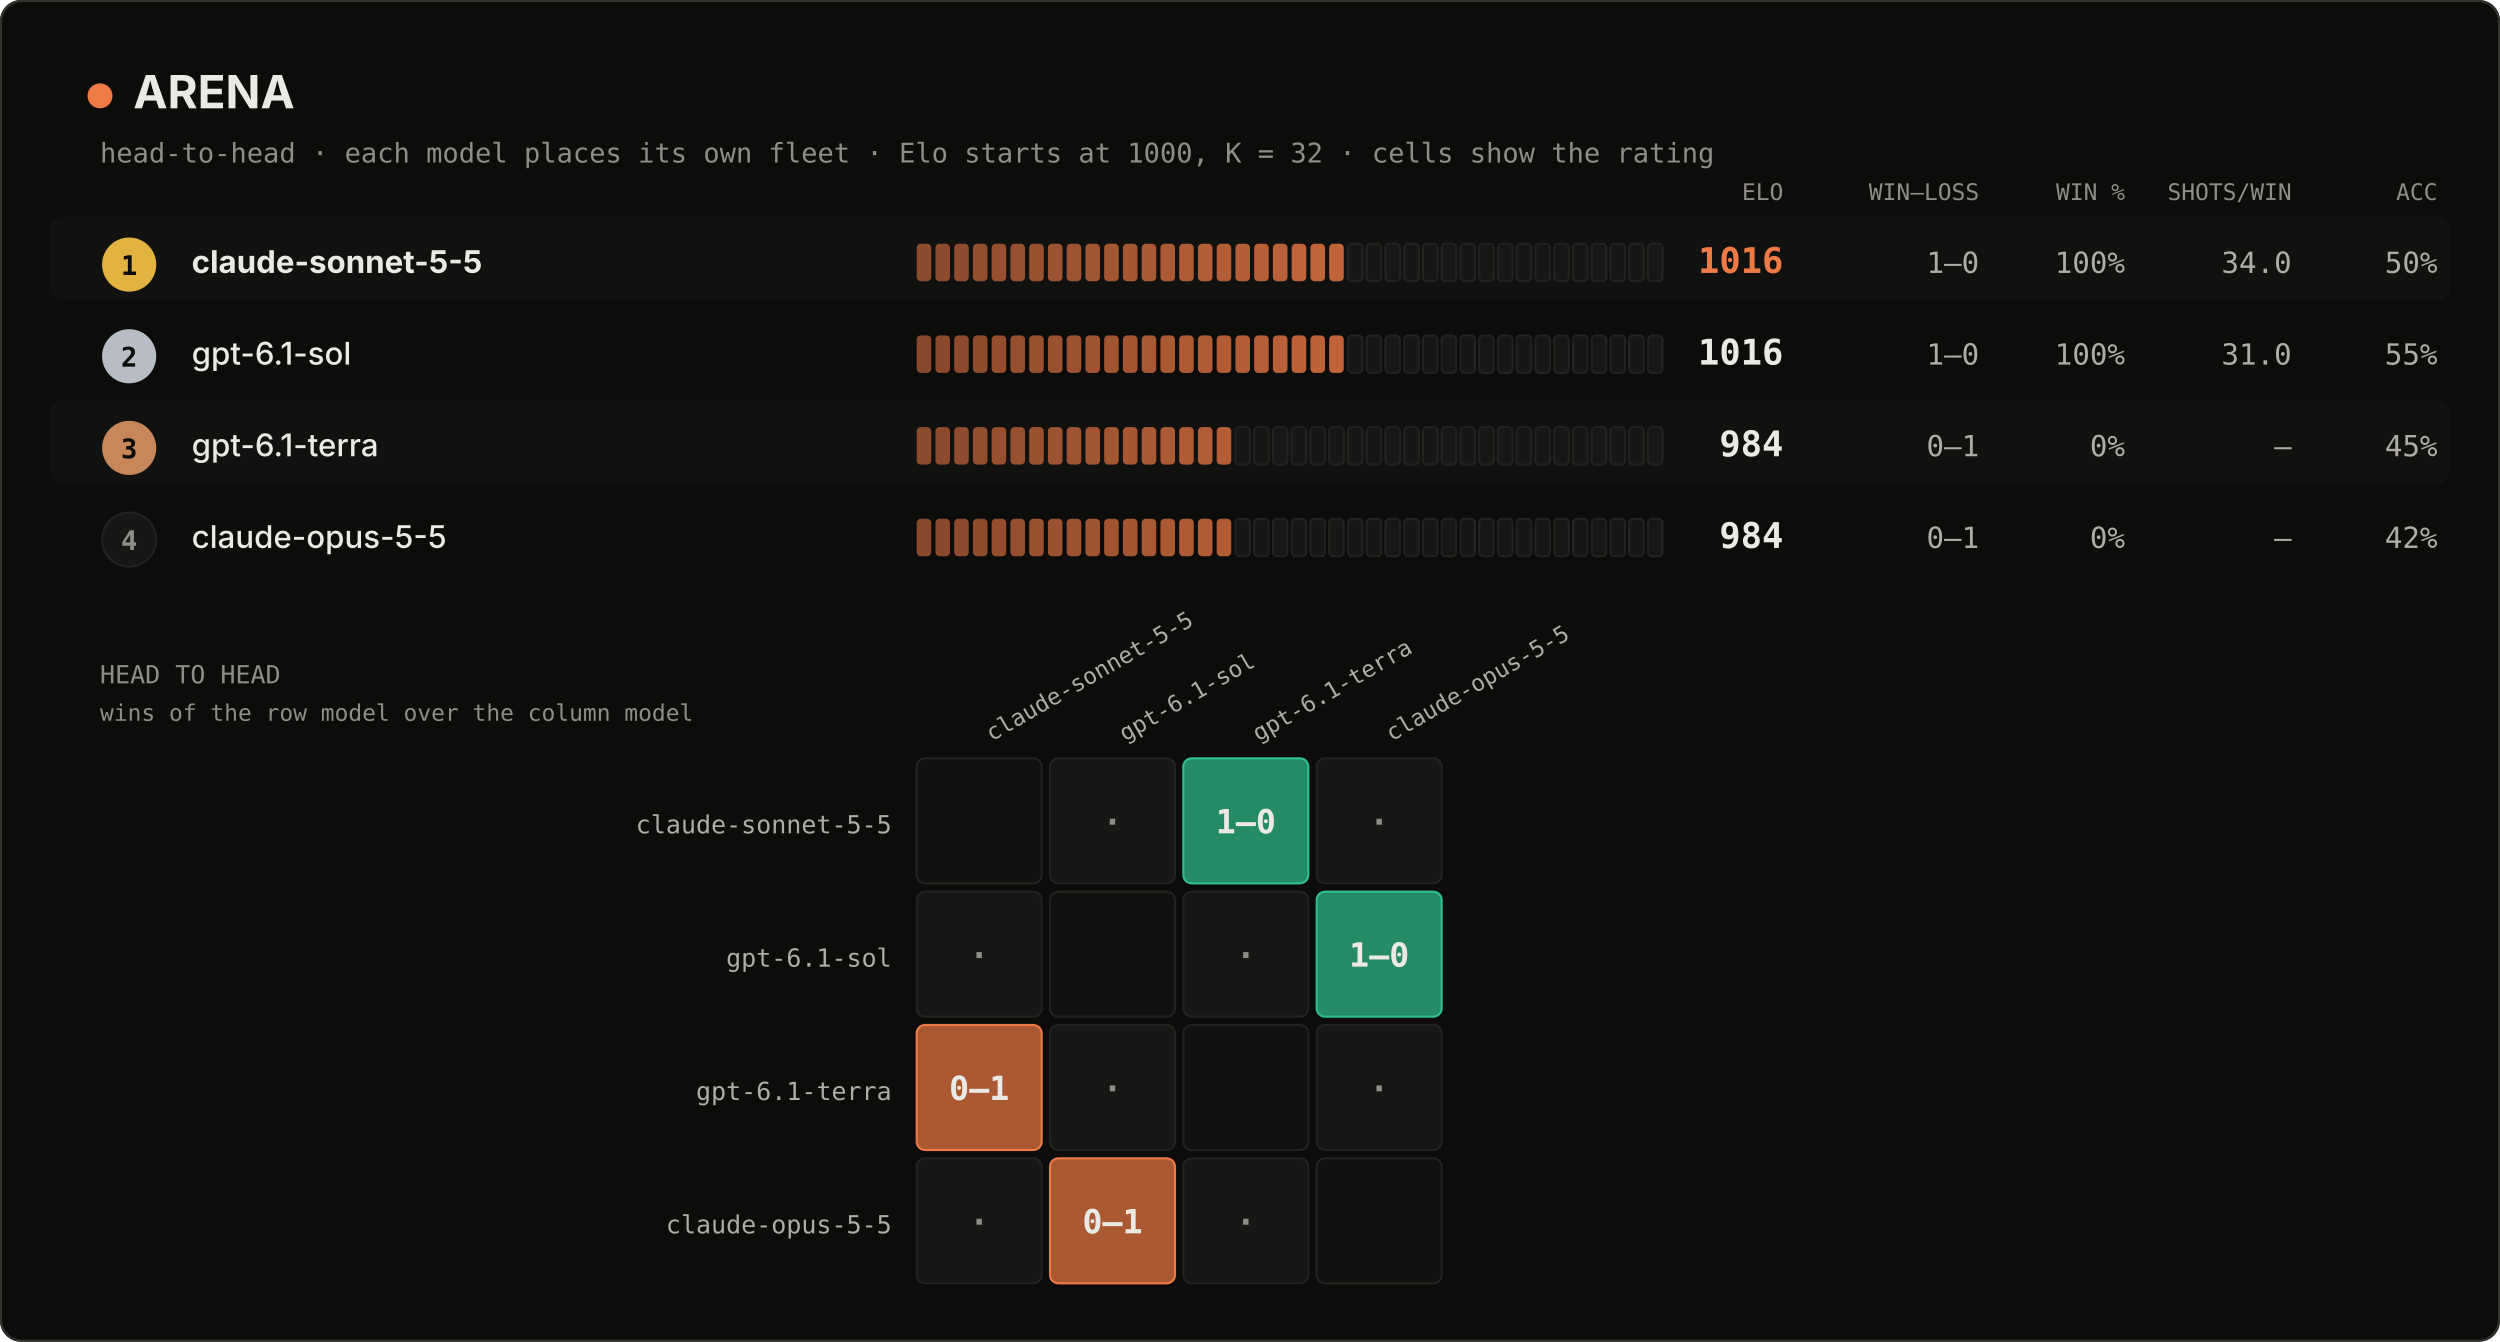
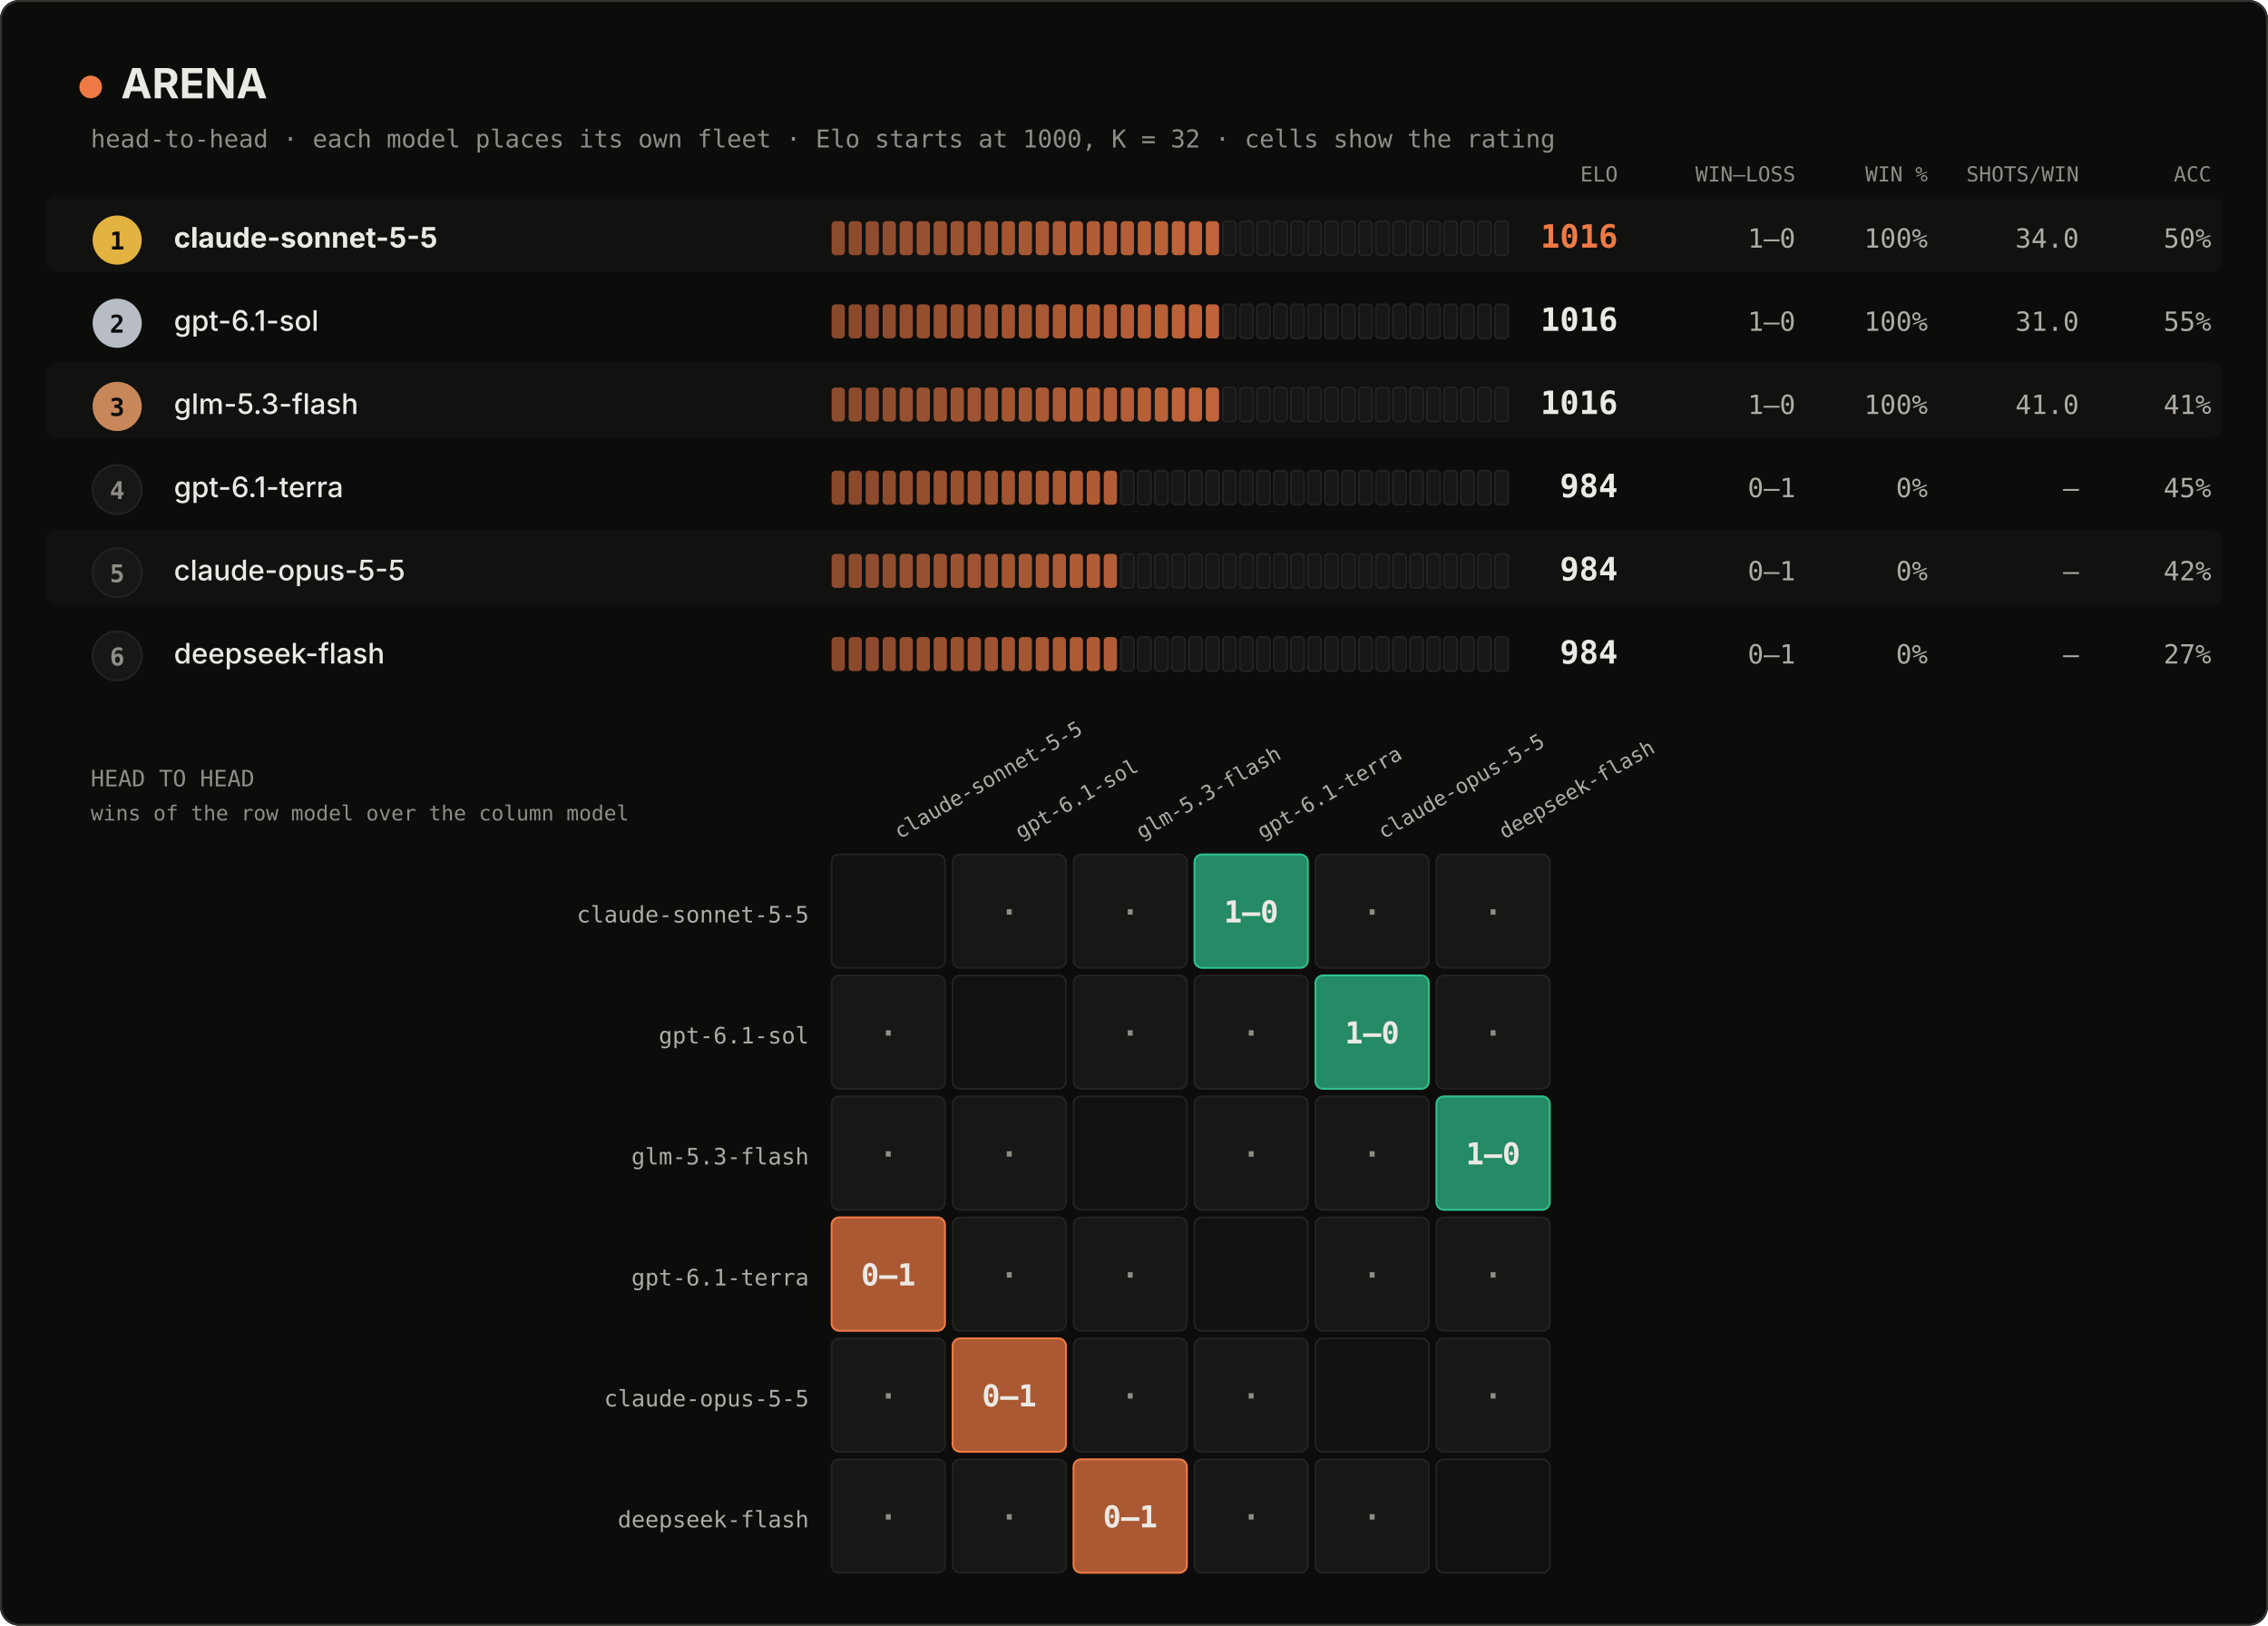
- <svg xmlns="http://www.w3.org/2000/svg" width="1200" height="644" viewBox="0 0 1200 644" font-family="IBM Plex Mono, ui-monospace, Menlo, monospace">
-   <rect width="1200" height="644" rx="10" fill="#0c0c0b" />
-   <rect x=".5" y=".5" width="1199" height="643" rx="10" fill="none" stroke="#34332f" />
+ <svg xmlns="http://www.w3.org/2000/svg" width="1200" height="860" viewBox="0 0 1200 860" font-family="IBM Plex Mono, ui-monospace, Menlo, monospace">
+   <rect width="1200" height="860" rx="10" fill="#0c0c0b" />
+   <rect x=".5" y=".5" width="1199" height="859" rx="10" fill="none" stroke="#34332f" />
  <circle cx="48" cy="46" r="6" fill="#ee7a45" />
  <text x="64" y="52" font-size="22" fill="#ebe9e4" font-weight="700" font-family="IBM Plex Sans, system-ui, -apple-system, sans-serif">ARENA</text>
  <text x="48" y="78" font-size="13" fill="#8f8d86">head-to-head · each model places its own fleet · Elo starts at 1000, K = 32 · cells show the rating</text>
  <text x="856" y="96" font-size="11" fill="#8f8d86" text-anchor="end">ELO</text>
  <text x="950" y="96" font-size="11" fill="#8f8d86" text-anchor="end">WIN–LOSS</text>
  <text x="1020" y="96" font-size="11" fill="#8f8d86" text-anchor="end">WIN %</text>
  <text x="1100" y="96" font-size="11" fill="#8f8d86" text-anchor="end">SHOTS/WIN</text>
  <text x="1170" y="96" font-size="11" fill="#8f8d86" text-anchor="end">ACC</text>
  <rect x="24" y="104" width="1152" height="40" rx="6" fill="#111110" />
  <circle cx="62" cy="127" r="13" fill="#e3b341" />
  <text x="62" y="132" font-size="13" fill="#0c0c0b" text-anchor="middle" font-weight="700">1</text>
  <text x="92" y="131" font-size="15" fill="#ebe9e4" font-weight="700" font-family="IBM Plex Sans, system-ui, -apple-system, sans-serif">claude-sonnet-5-5</text>
  <rect x="440.0" y="117" width="7.0" height="18" rx="2" fill="#ee7a45" fill-opacity="0.55" />
  <rect x="449.0" y="117" width="7.0" height="18" rx="2" fill="#ee7a45" fill-opacity="0.56" />
  <rect x="458.0" y="117" width="7.0" height="18" rx="2" fill="#ee7a45" fill-opacity="0.57" />
  <rect x="467.0" y="117" width="7.0" height="18" rx="2" fill="#ee7a45" fill-opacity="0.58" />
  <rect x="476.0" y="117" width="7.0" height="18" rx="2" fill="#ee7a45" fill-opacity="0.60" />
  <rect x="485.0" y="117" width="7.0" height="18" rx="2" fill="#ee7a45" fill-opacity="0.61" />
  <rect x="494.0" y="117" width="7.0" height="18" rx="2" fill="#ee7a45" fill-opacity="0.62" />
  <rect x="503.0" y="117" width="7.0" height="18" rx="2" fill="#ee7a45" fill-opacity="0.63" />
  <rect x="512.0" y="117" width="7.0" height="18" rx="2" fill="#ee7a45" fill-opacity="0.64" />
  <rect x="521.0" y="117" width="7.0" height="18" rx="2" fill="#ee7a45" fill-opacity="0.65" />
  <rect x="530.0" y="117" width="7.0" height="18" rx="2" fill="#ee7a45" fill-opacity="0.66" />
  <rect x="539.0" y="117" width="7.0" height="18" rx="2" fill="#ee7a45" fill-opacity="0.67" />
  <rect x="548.0" y="117" width="7.0" height="18" rx="2" fill="#ee7a45" fill-opacity="0.69" />
  <rect x="557.0" y="117" width="7.0" height="18" rx="2" fill="#ee7a45" fill-opacity="0.70" />
  <rect x="566.0" y="117" width="7.0" height="18" rx="2" fill="#ee7a45" fill-opacity="0.71" />
  <rect x="575.0" y="117" width="7.0" height="18" rx="2" fill="#ee7a45" fill-opacity="0.72" />
  <rect x="584.0" y="117" width="7.0" height="18" rx="2" fill="#ee7a45" fill-opacity="0.73" />
  <rect x="593.0" y="117" width="7.0" height="18" rx="2" fill="#ee7a45" fill-opacity="0.74" />
  <rect x="602.0" y="117" width="7.0" height="18" rx="2" fill="#ee7a45" fill-opacity="0.75" />
  <rect x="611.0" y="117" width="7.0" height="18" rx="2" fill="#ee7a45" fill-opacity="0.76" />
  <rect x="620.0" y="117" width="7.0" height="18" rx="2" fill="#ee7a45" fill-opacity="0.78" />
  <rect x="629.0" y="117" width="7.0" height="18" rx="2" fill="#ee7a45" fill-opacity="0.79" />
  <rect x="638.0" y="117" width="7.0" height="18" rx="2" fill="#ee7a45" fill-opacity="0.80" />
  <rect x="647.0" y="117" width="7.0" height="18" rx="2" fill="#171716" stroke="#232220" />
  <rect x="656.0" y="117" width="7.0" height="18" rx="2" fill="#171716" stroke="#232220" />
  <rect x="665.0" y="117" width="7.0" height="18" rx="2" fill="#171716" stroke="#232220" />
  <rect x="674.0" y="117" width="7.0" height="18" rx="2" fill="#171716" stroke="#232220" />
  <rect x="683.0" y="117" width="7.0" height="18" rx="2" fill="#171716" stroke="#232220" />
  <rect x="692.0" y="117" width="7.0" height="18" rx="2" fill="#171716" stroke="#232220" />
  <rect x="701.0" y="117" width="7.0" height="18" rx="2" fill="#171716" stroke="#232220" />
  <rect x="710.0" y="117" width="7.0" height="18" rx="2" fill="#171716" stroke="#232220" />
  <rect x="719.0" y="117" width="7.0" height="18" rx="2" fill="#171716" stroke="#232220" />
  <rect x="728.0" y="117" width="7.0" height="18" rx="2" fill="#171716" stroke="#232220" />
  <rect x="737.0" y="117" width="7.0" height="18" rx="2" fill="#171716" stroke="#232220" />
  <rect x="746.0" y="117" width="7.0" height="18" rx="2" fill="#171716" stroke="#232220" />
  <rect x="755.0" y="117" width="7.0" height="18" rx="2" fill="#171716" stroke="#232220" />
  <rect x="764.0" y="117" width="7.0" height="18" rx="2" fill="#171716" stroke="#232220" />
  <rect x="773.0" y="117" width="7.0" height="18" rx="2" fill="#171716" stroke="#232220" />
  <rect x="782.0" y="117" width="7.0" height="18" rx="2" fill="#171716" stroke="#232220" />
  <rect x="791.0" y="117" width="7.0" height="18" rx="2" fill="#171716" stroke="#232220" />
  <text x="856" y="131" font-size="17" fill="#ee7a45" text-anchor="end" font-weight="700">1016</text>
  <text x="950" y="131" font-size="14" fill="#aeaca5" text-anchor="end">1–0</text>
  <text x="1020" y="131" font-size="14" fill="#aeaca5" text-anchor="end">100%</text>
  <text x="1100" y="131" font-size="14" fill="#aeaca5" text-anchor="end">34.0</text>
  <text x="1170" y="131" font-size="14" fill="#aeaca5" text-anchor="end">50%</text>
  <circle cx="62" cy="171" r="13" fill="#b8bcc4" />
  <text x="62" y="176" font-size="13" fill="#0c0c0b" text-anchor="middle" font-weight="700">2</text>
  <text x="92" y="175" font-size="15" fill="#ebe9e4" font-weight="500" font-family="IBM Plex Sans, system-ui, -apple-system, sans-serif">gpt-6.1-sol</text>
  <rect x="440.0" y="161" width="7.0" height="18" rx="2" fill="#ee7a45" fill-opacity="0.55" />
  <rect x="449.0" y="161" width="7.0" height="18" rx="2" fill="#ee7a45" fill-opacity="0.56" />
  <rect x="458.0" y="161" width="7.0" height="18" rx="2" fill="#ee7a45" fill-opacity="0.57" />
  <rect x="467.0" y="161" width="7.0" height="18" rx="2" fill="#ee7a45" fill-opacity="0.58" />
  <rect x="476.0" y="161" width="7.0" height="18" rx="2" fill="#ee7a45" fill-opacity="0.60" />
  <rect x="485.0" y="161" width="7.0" height="18" rx="2" fill="#ee7a45" fill-opacity="0.61" />
  <rect x="494.0" y="161" width="7.0" height="18" rx="2" fill="#ee7a45" fill-opacity="0.62" />
  <rect x="503.0" y="161" width="7.0" height="18" rx="2" fill="#ee7a45" fill-opacity="0.63" />
  <rect x="512.0" y="161" width="7.0" height="18" rx="2" fill="#ee7a45" fill-opacity="0.64" />
  <rect x="521.0" y="161" width="7.0" height="18" rx="2" fill="#ee7a45" fill-opacity="0.65" />
  <rect x="530.0" y="161" width="7.0" height="18" rx="2" fill="#ee7a45" fill-opacity="0.66" />
  <rect x="539.0" y="161" width="7.0" height="18" rx="2" fill="#ee7a45" fill-opacity="0.67" />
  <rect x="548.0" y="161" width="7.0" height="18" rx="2" fill="#ee7a45" fill-opacity="0.69" />
  <rect x="557.0" y="161" width="7.0" height="18" rx="2" fill="#ee7a45" fill-opacity="0.70" />
  <rect x="566.0" y="161" width="7.0" height="18" rx="2" fill="#ee7a45" fill-opacity="0.71" />
  <rect x="575.0" y="161" width="7.0" height="18" rx="2" fill="#ee7a45" fill-opacity="0.72" />
  <rect x="584.0" y="161" width="7.0" height="18" rx="2" fill="#ee7a45" fill-opacity="0.73" />
  <rect x="593.0" y="161" width="7.0" height="18" rx="2" fill="#ee7a45" fill-opacity="0.74" />
  <rect x="602.0" y="161" width="7.0" height="18" rx="2" fill="#ee7a45" fill-opacity="0.75" />
  <rect x="611.0" y="161" width="7.0" height="18" rx="2" fill="#ee7a45" fill-opacity="0.76" />
  <rect x="620.0" y="161" width="7.0" height="18" rx="2" fill="#ee7a45" fill-opacity="0.78" />
  <rect x="629.0" y="161" width="7.0" height="18" rx="2" fill="#ee7a45" fill-opacity="0.79" />
  <rect x="638.0" y="161" width="7.0" height="18" rx="2" fill="#ee7a45" fill-opacity="0.80" />
  <rect x="647.0" y="161" width="7.0" height="18" rx="2" fill="#171716" stroke="#232220" />
  <rect x="656.0" y="161" width="7.0" height="18" rx="2" fill="#171716" stroke="#232220" />
  <rect x="665.0" y="161" width="7.0" height="18" rx="2" fill="#171716" stroke="#232220" />
  <rect x="674.0" y="161" width="7.0" height="18" rx="2" fill="#171716" stroke="#232220" />
  <rect x="683.0" y="161" width="7.0" height="18" rx="2" fill="#171716" stroke="#232220" />
  <rect x="692.0" y="161" width="7.0" height="18" rx="2" fill="#171716" stroke="#232220" />
  <rect x="701.0" y="161" width="7.0" height="18" rx="2" fill="#171716" stroke="#232220" />
  <rect x="710.0" y="161" width="7.0" height="18" rx="2" fill="#171716" stroke="#232220" />
  <rect x="719.0" y="161" width="7.0" height="18" rx="2" fill="#171716" stroke="#232220" />
  <rect x="728.0" y="161" width="7.0" height="18" rx="2" fill="#171716" stroke="#232220" />
  <rect x="737.0" y="161" width="7.0" height="18" rx="2" fill="#171716" stroke="#232220" />
  <rect x="746.0" y="161" width="7.0" height="18" rx="2" fill="#171716" stroke="#232220" />
  <rect x="755.0" y="161" width="7.0" height="18" rx="2" fill="#171716" stroke="#232220" />
  <rect x="764.0" y="161" width="7.0" height="18" rx="2" fill="#171716" stroke="#232220" />
  <rect x="773.0" y="161" width="7.0" height="18" rx="2" fill="#171716" stroke="#232220" />
  <rect x="782.0" y="161" width="7.0" height="18" rx="2" fill="#171716" stroke="#232220" />
  <rect x="791.0" y="161" width="7.0" height="18" rx="2" fill="#171716" stroke="#232220" />
  <text x="856" y="175" font-size="17" fill="#ebe9e4" text-anchor="end" font-weight="700">1016</text>
  <text x="950" y="175" font-size="14" fill="#aeaca5" text-anchor="end">1–0</text>
  <text x="1020" y="175" font-size="14" fill="#aeaca5" text-anchor="end">100%</text>
  <text x="1100" y="175" font-size="14" fill="#aeaca5" text-anchor="end">31.0</text>
  <text x="1170" y="175" font-size="14" fill="#aeaca5" text-anchor="end">55%</text>
  <rect x="24" y="192" width="1152" height="40" rx="6" fill="#111110" />
  <circle cx="62" cy="215" r="13" fill="#c8875a" />
  <text x="62" y="220" font-size="13" fill="#0c0c0b" text-anchor="middle" font-weight="700">3</text>
-   <text x="92" y="219" font-size="15" fill="#ebe9e4" font-weight="500" font-family="IBM Plex Sans, system-ui, -apple-system, sans-serif">gpt-6.1-terra</text>
+   <text x="92" y="219" font-size="15" fill="#ebe9e4" font-weight="500" font-family="IBM Plex Sans, system-ui, -apple-system, sans-serif">glm-5.3-flash</text>
  <rect x="440.0" y="205" width="7.0" height="18" rx="2" fill="#ee7a45" fill-opacity="0.55" />
  <rect x="449.0" y="205" width="7.0" height="18" rx="2" fill="#ee7a45" fill-opacity="0.56" />
  <rect x="458.0" y="205" width="7.0" height="18" rx="2" fill="#ee7a45" fill-opacity="0.57" />
  <rect x="467.0" y="205" width="7.0" height="18" rx="2" fill="#ee7a45" fill-opacity="0.58" />
  <rect x="476.0" y="205" width="7.0" height="18" rx="2" fill="#ee7a45" fill-opacity="0.60" />
  <rect x="485.0" y="205" width="7.0" height="18" rx="2" fill="#ee7a45" fill-opacity="0.61" />
  <rect x="494.0" y="205" width="7.0" height="18" rx="2" fill="#ee7a45" fill-opacity="0.62" />
  <rect x="503.0" y="205" width="7.0" height="18" rx="2" fill="#ee7a45" fill-opacity="0.63" />
  <rect x="512.0" y="205" width="7.0" height="18" rx="2" fill="#ee7a45" fill-opacity="0.64" />
  <rect x="521.0" y="205" width="7.0" height="18" rx="2" fill="#ee7a45" fill-opacity="0.65" />
  <rect x="530.0" y="205" width="7.0" height="18" rx="2" fill="#ee7a45" fill-opacity="0.66" />
  <rect x="539.0" y="205" width="7.0" height="18" rx="2" fill="#ee7a45" fill-opacity="0.67" />
  <rect x="548.0" y="205" width="7.0" height="18" rx="2" fill="#ee7a45" fill-opacity="0.69" />
  <rect x="557.0" y="205" width="7.0" height="18" rx="2" fill="#ee7a45" fill-opacity="0.70" />
  <rect x="566.0" y="205" width="7.0" height="18" rx="2" fill="#ee7a45" fill-opacity="0.71" />
  <rect x="575.0" y="205" width="7.0" height="18" rx="2" fill="#ee7a45" fill-opacity="0.72" />
  <rect x="584.0" y="205" width="7.0" height="18" rx="2" fill="#ee7a45" fill-opacity="0.73" />
-   <rect x="593.0" y="205" width="7.0" height="18" rx="2" fill="#171716" stroke="#232220" />
-   <rect x="602.0" y="205" width="7.0" height="18" rx="2" fill="#171716" stroke="#232220" />
-   <rect x="611.0" y="205" width="7.0" height="18" rx="2" fill="#171716" stroke="#232220" />
-   <rect x="620.0" y="205" width="7.0" height="18" rx="2" fill="#171716" stroke="#232220" />
-   <rect x="629.0" y="205" width="7.0" height="18" rx="2" fill="#171716" stroke="#232220" />
-   <rect x="638.0" y="205" width="7.0" height="18" rx="2" fill="#171716" stroke="#232220" />
+   <rect x="593.0" y="205" width="7.0" height="18" rx="2" fill="#ee7a45" fill-opacity="0.74" />
+   <rect x="602.0" y="205" width="7.0" height="18" rx="2" fill="#ee7a45" fill-opacity="0.75" />
+   <rect x="611.0" y="205" width="7.0" height="18" rx="2" fill="#ee7a45" fill-opacity="0.76" />
+   <rect x="620.0" y="205" width="7.0" height="18" rx="2" fill="#ee7a45" fill-opacity="0.78" />
+   <rect x="629.0" y="205" width="7.0" height="18" rx="2" fill="#ee7a45" fill-opacity="0.79" />
+   <rect x="638.0" y="205" width="7.0" height="18" rx="2" fill="#ee7a45" fill-opacity="0.80" />
  <rect x="647.0" y="205" width="7.0" height="18" rx="2" fill="#171716" stroke="#232220" />
  <rect x="656.0" y="205" width="7.0" height="18" rx="2" fill="#171716" stroke="#232220" />
  <rect x="665.0" y="205" width="7.0" height="18" rx="2" fill="#171716" stroke="#232220" />
  <rect x="674.0" y="205" width="7.0" height="18" rx="2" fill="#171716" stroke="#232220" />
  <rect x="683.0" y="205" width="7.0" height="18" rx="2" fill="#171716" stroke="#232220" />
  <rect x="692.0" y="205" width="7.0" height="18" rx="2" fill="#171716" stroke="#232220" />
  <rect x="701.0" y="205" width="7.0" height="18" rx="2" fill="#171716" stroke="#232220" />
  <rect x="710.0" y="205" width="7.0" height="18" rx="2" fill="#171716" stroke="#232220" />
  <rect x="719.0" y="205" width="7.0" height="18" rx="2" fill="#171716" stroke="#232220" />
  <rect x="728.0" y="205" width="7.0" height="18" rx="2" fill="#171716" stroke="#232220" />
  <rect x="737.0" y="205" width="7.0" height="18" rx="2" fill="#171716" stroke="#232220" />
  <rect x="746.0" y="205" width="7.0" height="18" rx="2" fill="#171716" stroke="#232220" />
  <rect x="755.0" y="205" width="7.0" height="18" rx="2" fill="#171716" stroke="#232220" />
  <rect x="764.0" y="205" width="7.0" height="18" rx="2" fill="#171716" stroke="#232220" />
  <rect x="773.0" y="205" width="7.0" height="18" rx="2" fill="#171716" stroke="#232220" />
  <rect x="782.0" y="205" width="7.0" height="18" rx="2" fill="#171716" stroke="#232220" />
  <rect x="791.0" y="205" width="7.0" height="18" rx="2" fill="#171716" stroke="#232220" />
-   <text x="856" y="219" font-size="17" fill="#ebe9e4" text-anchor="end" font-weight="700">984</text>
-   <text x="950" y="219" font-size="14" fill="#aeaca5" text-anchor="end">0–1</text>
-   <text x="1020" y="219" font-size="14" fill="#aeaca5" text-anchor="end">0%</text>
-   <text x="1100" y="219" font-size="14" fill="#aeaca5" text-anchor="end">–</text>
-   <text x="1170" y="219" font-size="14" fill="#aeaca5" text-anchor="end">45%</text>
+   <text x="856" y="219" font-size="17" fill="#ebe9e4" text-anchor="end" font-weight="700">1016</text>
+   <text x="950" y="219" font-size="14" fill="#aeaca5" text-anchor="end">1–0</text>
+   <text x="1020" y="219" font-size="14" fill="#aeaca5" text-anchor="end">100%</text>
+   <text x="1100" y="219" font-size="14" fill="#aeaca5" text-anchor="end">41.0</text>
+   <text x="1170" y="219" font-size="14" fill="#aeaca5" text-anchor="end">41%</text>
  <circle cx="62" cy="259" r="13" fill="#171716" stroke="#232220" />
  <text x="62" y="264" font-size="13" fill="#8f8d86" text-anchor="middle" font-weight="700">4</text>
-   <text x="92" y="263" font-size="15" fill="#ebe9e4" font-weight="500" font-family="IBM Plex Sans, system-ui, -apple-system, sans-serif">claude-opus-5-5</text>
+   <text x="92" y="263" font-size="15" fill="#ebe9e4" font-weight="500" font-family="IBM Plex Sans, system-ui, -apple-system, sans-serif">gpt-6.1-terra</text>
  <rect x="440.0" y="249" width="7.0" height="18" rx="2" fill="#ee7a45" fill-opacity="0.55" />
  <rect x="449.0" y="249" width="7.0" height="18" rx="2" fill="#ee7a45" fill-opacity="0.56" />
  <rect x="458.0" y="249" width="7.0" height="18" rx="2" fill="#ee7a45" fill-opacity="0.57" />
  <rect x="467.0" y="249" width="7.0" height="18" rx="2" fill="#ee7a45" fill-opacity="0.58" />
  <rect x="476.0" y="249" width="7.0" height="18" rx="2" fill="#ee7a45" fill-opacity="0.60" />
  <rect x="485.0" y="249" width="7.0" height="18" rx="2" fill="#ee7a45" fill-opacity="0.61" />
  <rect x="494.0" y="249" width="7.0" height="18" rx="2" fill="#ee7a45" fill-opacity="0.62" />
  <rect x="503.0" y="249" width="7.0" height="18" rx="2" fill="#ee7a45" fill-opacity="0.63" />
  <rect x="512.0" y="249" width="7.0" height="18" rx="2" fill="#ee7a45" fill-opacity="0.64" />
  <rect x="521.0" y="249" width="7.0" height="18" rx="2" fill="#ee7a45" fill-opacity="0.65" />
  <rect x="530.0" y="249" width="7.0" height="18" rx="2" fill="#ee7a45" fill-opacity="0.66" />
  <rect x="539.0" y="249" width="7.0" height="18" rx="2" fill="#ee7a45" fill-opacity="0.67" />
  <rect x="548.0" y="249" width="7.0" height="18" rx="2" fill="#ee7a45" fill-opacity="0.69" />
  <rect x="557.0" y="249" width="7.0" height="18" rx="2" fill="#ee7a45" fill-opacity="0.70" />
  <rect x="566.0" y="249" width="7.0" height="18" rx="2" fill="#ee7a45" fill-opacity="0.71" />
  <rect x="575.0" y="249" width="7.0" height="18" rx="2" fill="#ee7a45" fill-opacity="0.72" />
  <rect x="584.0" y="249" width="7.0" height="18" rx="2" fill="#ee7a45" fill-opacity="0.73" />
  <rect x="593.0" y="249" width="7.0" height="18" rx="2" fill="#171716" stroke="#232220" />
  <rect x="602.0" y="249" width="7.0" height="18" rx="2" fill="#171716" stroke="#232220" />
  <rect x="611.0" y="249" width="7.0" height="18" rx="2" fill="#171716" stroke="#232220" />
  <rect x="620.0" y="249" width="7.0" height="18" rx="2" fill="#171716" stroke="#232220" />
  <rect x="629.0" y="249" width="7.0" height="18" rx="2" fill="#171716" stroke="#232220" />
  <rect x="638.0" y="249" width="7.0" height="18" rx="2" fill="#171716" stroke="#232220" />
  <rect x="647.0" y="249" width="7.0" height="18" rx="2" fill="#171716" stroke="#232220" />
  <rect x="656.0" y="249" width="7.0" height="18" rx="2" fill="#171716" stroke="#232220" />
  <rect x="665.0" y="249" width="7.0" height="18" rx="2" fill="#171716" stroke="#232220" />
  <rect x="674.0" y="249" width="7.0" height="18" rx="2" fill="#171716" stroke="#232220" />
  <rect x="683.0" y="249" width="7.0" height="18" rx="2" fill="#171716" stroke="#232220" />
  <rect x="692.0" y="249" width="7.0" height="18" rx="2" fill="#171716" stroke="#232220" />
  <rect x="701.0" y="249" width="7.0" height="18" rx="2" fill="#171716" stroke="#232220" />
  <rect x="710.0" y="249" width="7.0" height="18" rx="2" fill="#171716" stroke="#232220" />
  <rect x="719.0" y="249" width="7.0" height="18" rx="2" fill="#171716" stroke="#232220" />
  <rect x="728.0" y="249" width="7.0" height="18" rx="2" fill="#171716" stroke="#232220" />
  <rect x="737.0" y="249" width="7.0" height="18" rx="2" fill="#171716" stroke="#232220" />
  <rect x="746.0" y="249" width="7.0" height="18" rx="2" fill="#171716" stroke="#232220" />
  <rect x="755.0" y="249" width="7.0" height="18" rx="2" fill="#171716" stroke="#232220" />
  <rect x="764.0" y="249" width="7.0" height="18" rx="2" fill="#171716" stroke="#232220" />
  <rect x="773.0" y="249" width="7.0" height="18" rx="2" fill="#171716" stroke="#232220" />
  <rect x="782.0" y="249" width="7.0" height="18" rx="2" fill="#171716" stroke="#232220" />
  <rect x="791.0" y="249" width="7.0" height="18" rx="2" fill="#171716" stroke="#232220" />
  <text x="856" y="263" font-size="17" fill="#ebe9e4" text-anchor="end" font-weight="700">984</text>
  <text x="950" y="263" font-size="14" fill="#aeaca5" text-anchor="end">0–1</text>
  <text x="1020" y="263" font-size="14" fill="#aeaca5" text-anchor="end">0%</text>
  <text x="1100" y="263" font-size="14" fill="#aeaca5" text-anchor="end">–</text>
-   <text x="1170" y="263" font-size="14" fill="#aeaca5" text-anchor="end">42%</text>
-   <text x="48" y="328" font-size="12" fill="#8f8d86">HEAD TO HEAD</text>
-   <text x="48" y="346" font-size="11" fill="#8f8d86">wins of the row model over the column model</text>
-   <text transform="translate(476,356) rotate(-30)" font-size="11" fill="#aeaca5">claude-sonnet-5-5</text>
-   <text transform="translate(540,356) rotate(-30)" font-size="11" fill="#aeaca5">gpt-6.1-sol</text>
-   <text transform="translate(604,356) rotate(-30)" font-size="11" fill="#aeaca5">gpt-6.1-terra</text>
-   <text transform="translate(668,356) rotate(-30)" font-size="11" fill="#aeaca5">claude-opus-5-5</text>
-   <text x="428" y="400" font-size="12" fill="#aeaca5" text-anchor="end">claude-sonnet-5-5</text>
-   <rect x="440" y="364" width="60" height="60" rx="4" fill="#111110" stroke="#232220" />
-   <rect x="504" y="364" width="60" height="60" rx="4" fill="#171716" fill-opacity="1" stroke="#232220" />
-   <text x="534" y="400" font-size="16" fill="#8f8d86" text-anchor="middle" font-weight="600">·</text>
-   <rect x="568" y="364" width="60" height="60" rx="4" fill="#2fc08d" fill-opacity="0.70" stroke="#2fc08d" />
-   <text x="598" y="400" font-size="16" fill="#ebe9e4" text-anchor="middle" font-weight="600">1–0</text>
-   <rect x="632" y="364" width="60" height="60" rx="4" fill="#171716" fill-opacity="1" stroke="#232220" />
-   <text x="662" y="400" font-size="16" fill="#8f8d86" text-anchor="middle" font-weight="600">·</text>
-   <text x="428" y="464" font-size="12" fill="#aeaca5" text-anchor="end">gpt-6.1-sol</text>
-   <rect x="440" y="428" width="60" height="60" rx="4" fill="#171716" fill-opacity="1" stroke="#232220" />
-   <text x="470" y="464" font-size="16" fill="#8f8d86" text-anchor="middle" font-weight="600">·</text>
-   <rect x="504" y="428" width="60" height="60" rx="4" fill="#111110" stroke="#232220" />
-   <rect x="568" y="428" width="60" height="60" rx="4" fill="#171716" fill-opacity="1" stroke="#232220" />
-   <text x="598" y="464" font-size="16" fill="#8f8d86" text-anchor="middle" font-weight="600">·</text>
-   <rect x="632" y="428" width="60" height="60" rx="4" fill="#2fc08d" fill-opacity="0.70" stroke="#2fc08d" />
-   <text x="662" y="464" font-size="16" fill="#ebe9e4" text-anchor="middle" font-weight="600">1–0</text>
-   <text x="428" y="528" font-size="12" fill="#aeaca5" text-anchor="end">gpt-6.1-terra</text>
-   <rect x="440" y="492" width="60" height="60" rx="4" fill="#ee7a45" fill-opacity="0.70" stroke="#ee7a45" />
-   <text x="470" y="528" font-size="16" fill="#ebe9e4" text-anchor="middle" font-weight="600">0–1</text>
-   <rect x="504" y="492" width="60" height="60" rx="4" fill="#171716" fill-opacity="1" stroke="#232220" />
-   <text x="534" y="528" font-size="16" fill="#8f8d86" text-anchor="middle" font-weight="600">·</text>
-   <rect x="568" y="492" width="60" height="60" rx="4" fill="#111110" stroke="#232220" />
-   <rect x="632" y="492" width="60" height="60" rx="4" fill="#171716" fill-opacity="1" stroke="#232220" />
-   <text x="662" y="528" font-size="16" fill="#8f8d86" text-anchor="middle" font-weight="600">·</text>
-   <text x="428" y="592" font-size="12" fill="#aeaca5" text-anchor="end">claude-opus-5-5</text>
-   <rect x="440" y="556" width="60" height="60" rx="4" fill="#171716" fill-opacity="1" stroke="#232220" />
-   <text x="470" y="592" font-size="16" fill="#8f8d86" text-anchor="middle" font-weight="600">·</text>
-   <rect x="504" y="556" width="60" height="60" rx="4" fill="#ee7a45" fill-opacity="0.70" stroke="#ee7a45" />
-   <text x="534" y="592" font-size="16" fill="#ebe9e4" text-anchor="middle" font-weight="600">0–1</text>
-   <rect x="568" y="556" width="60" height="60" rx="4" fill="#171716" fill-opacity="1" stroke="#232220" />
-   <text x="598" y="592" font-size="16" fill="#8f8d86" text-anchor="middle" font-weight="600">·</text>
-   <rect x="632" y="556" width="60" height="60" rx="4" fill="#111110" stroke="#232220" />
+   <text x="1170" y="263" font-size="14" fill="#aeaca5" text-anchor="end">45%</text>
+   <rect x="24" y="280" width="1152" height="40" rx="6" fill="#111110" />
+   <circle cx="62" cy="303" r="13" fill="#171716" stroke="#232220" />
+   <text x="62" y="308" font-size="13" fill="#8f8d86" text-anchor="middle" font-weight="700">5</text>
+   <text x="92" y="307" font-size="15" fill="#ebe9e4" font-weight="500" font-family="IBM Plex Sans, system-ui, -apple-system, sans-serif">claude-opus-5-5</text>
+   <rect x="440.0" y="293" width="7.0" height="18" rx="2" fill="#ee7a45" fill-opacity="0.55" />
+   <rect x="449.0" y="293" width="7.0" height="18" rx="2" fill="#ee7a45" fill-opacity="0.56" />
+   <rect x="458.0" y="293" width="7.0" height="18" rx="2" fill="#ee7a45" fill-opacity="0.57" />
+   <rect x="467.0" y="293" width="7.0" height="18" rx="2" fill="#ee7a45" fill-opacity="0.58" />
+   <rect x="476.0" y="293" width="7.0" height="18" rx="2" fill="#ee7a45" fill-opacity="0.60" />
+   <rect x="485.0" y="293" width="7.0" height="18" rx="2" fill="#ee7a45" fill-opacity="0.61" />
+   <rect x="494.0" y="293" width="7.0" height="18" rx="2" fill="#ee7a45" fill-opacity="0.62" />
+   <rect x="503.0" y="293" width="7.0" height="18" rx="2" fill="#ee7a45" fill-opacity="0.63" />
+   <rect x="512.0" y="293" width="7.0" height="18" rx="2" fill="#ee7a45" fill-opacity="0.64" />
+   <rect x="521.0" y="293" width="7.0" height="18" rx="2" fill="#ee7a45" fill-opacity="0.65" />
+   <rect x="530.0" y="293" width="7.0" height="18" rx="2" fill="#ee7a45" fill-opacity="0.66" />
+   <rect x="539.0" y="293" width="7.0" height="18" rx="2" fill="#ee7a45" fill-opacity="0.67" />
+   <rect x="548.0" y="293" width="7.0" height="18" rx="2" fill="#ee7a45" fill-opacity="0.69" />
+   <rect x="557.0" y="293" width="7.0" height="18" rx="2" fill="#ee7a45" fill-opacity="0.70" />
+   <rect x="566.0" y="293" width="7.0" height="18" rx="2" fill="#ee7a45" fill-opacity="0.71" />
+   <rect x="575.0" y="293" width="7.0" height="18" rx="2" fill="#ee7a45" fill-opacity="0.72" />
+   <rect x="584.0" y="293" width="7.0" height="18" rx="2" fill="#ee7a45" fill-opacity="0.73" />
+   <rect x="593.0" y="293" width="7.0" height="18" rx="2" fill="#171716" stroke="#232220" />
+   <rect x="602.0" y="293" width="7.0" height="18" rx="2" fill="#171716" stroke="#232220" />
+   <rect x="611.0" y="293" width="7.0" height="18" rx="2" fill="#171716" stroke="#232220" />
+   <rect x="620.0" y="293" width="7.0" height="18" rx="2" fill="#171716" stroke="#232220" />
+   <rect x="629.0" y="293" width="7.0" height="18" rx="2" fill="#171716" stroke="#232220" />
+   <rect x="638.0" y="293" width="7.0" height="18" rx="2" fill="#171716" stroke="#232220" />
+   <rect x="647.0" y="293" width="7.0" height="18" rx="2" fill="#171716" stroke="#232220" />
+   <rect x="656.0" y="293" width="7.0" height="18" rx="2" fill="#171716" stroke="#232220" />
+   <rect x="665.0" y="293" width="7.0" height="18" rx="2" fill="#171716" stroke="#232220" />
+   <rect x="674.0" y="293" width="7.0" height="18" rx="2" fill="#171716" stroke="#232220" />
+   <rect x="683.0" y="293" width="7.0" height="18" rx="2" fill="#171716" stroke="#232220" />
+   <rect x="692.0" y="293" width="7.0" height="18" rx="2" fill="#171716" stroke="#232220" />
+   <rect x="701.0" y="293" width="7.0" height="18" rx="2" fill="#171716" stroke="#232220" />
+   <rect x="710.0" y="293" width="7.0" height="18" rx="2" fill="#171716" stroke="#232220" />
+   <rect x="719.0" y="293" width="7.0" height="18" rx="2" fill="#171716" stroke="#232220" />
+   <rect x="728.0" y="293" width="7.0" height="18" rx="2" fill="#171716" stroke="#232220" />
+   <rect x="737.0" y="293" width="7.0" height="18" rx="2" fill="#171716" stroke="#232220" />
+   <rect x="746.0" y="293" width="7.0" height="18" rx="2" fill="#171716" stroke="#232220" />
+   <rect x="755.0" y="293" width="7.0" height="18" rx="2" fill="#171716" stroke="#232220" />
+   <rect x="764.0" y="293" width="7.0" height="18" rx="2" fill="#171716" stroke="#232220" />
+   <rect x="773.0" y="293" width="7.0" height="18" rx="2" fill="#171716" stroke="#232220" />
+   <rect x="782.0" y="293" width="7.0" height="18" rx="2" fill="#171716" stroke="#232220" />
+   <rect x="791.0" y="293" width="7.0" height="18" rx="2" fill="#171716" stroke="#232220" />
+   <text x="856" y="307" font-size="17" fill="#ebe9e4" text-anchor="end" font-weight="700">984</text>
+   <text x="950" y="307" font-size="14" fill="#aeaca5" text-anchor="end">0–1</text>
+   <text x="1020" y="307" font-size="14" fill="#aeaca5" text-anchor="end">0%</text>
+   <text x="1100" y="307" font-size="14" fill="#aeaca5" text-anchor="end">–</text>
+   <text x="1170" y="307" font-size="14" fill="#aeaca5" text-anchor="end">42%</text>
+   <circle cx="62" cy="347" r="13" fill="#171716" stroke="#232220" />
+   <text x="62" y="352" font-size="13" fill="#8f8d86" text-anchor="middle" font-weight="700">6</text>
+   <text x="92" y="351" font-size="15" fill="#ebe9e4" font-weight="500" font-family="IBM Plex Sans, system-ui, -apple-system, sans-serif">deepseek-flash</text>
+   <rect x="440.0" y="337" width="7.0" height="18" rx="2" fill="#ee7a45" fill-opacity="0.55" />
+   <rect x="449.0" y="337" width="7.0" height="18" rx="2" fill="#ee7a45" fill-opacity="0.56" />
+   <rect x="458.0" y="337" width="7.0" height="18" rx="2" fill="#ee7a45" fill-opacity="0.57" />
+   <rect x="467.0" y="337" width="7.0" height="18" rx="2" fill="#ee7a45" fill-opacity="0.58" />
+   <rect x="476.0" y="337" width="7.0" height="18" rx="2" fill="#ee7a45" fill-opacity="0.60" />
+   <rect x="485.0" y="337" width="7.0" height="18" rx="2" fill="#ee7a45" fill-opacity="0.61" />
+   <rect x="494.0" y="337" width="7.0" height="18" rx="2" fill="#ee7a45" fill-opacity="0.62" />
+   <rect x="503.0" y="337" width="7.0" height="18" rx="2" fill="#ee7a45" fill-opacity="0.63" />
+   <rect x="512.0" y="337" width="7.0" height="18" rx="2" fill="#ee7a45" fill-opacity="0.64" />
+   <rect x="521.0" y="337" width="7.0" height="18" rx="2" fill="#ee7a45" fill-opacity="0.65" />
+   <rect x="530.0" y="337" width="7.0" height="18" rx="2" fill="#ee7a45" fill-opacity="0.66" />
+   <rect x="539.0" y="337" width="7.0" height="18" rx="2" fill="#ee7a45" fill-opacity="0.67" />
+   <rect x="548.0" y="337" width="7.0" height="18" rx="2" fill="#ee7a45" fill-opacity="0.69" />
+   <rect x="557.0" y="337" width="7.0" height="18" rx="2" fill="#ee7a45" fill-opacity="0.70" />
+   <rect x="566.0" y="337" width="7.0" height="18" rx="2" fill="#ee7a45" fill-opacity="0.71" />
+   <rect x="575.0" y="337" width="7.0" height="18" rx="2" fill="#ee7a45" fill-opacity="0.72" />
+   <rect x="584.0" y="337" width="7.0" height="18" rx="2" fill="#ee7a45" fill-opacity="0.73" />
+   <rect x="593.0" y="337" width="7.0" height="18" rx="2" fill="#171716" stroke="#232220" />
+   <rect x="602.0" y="337" width="7.0" height="18" rx="2" fill="#171716" stroke="#232220" />
+   <rect x="611.0" y="337" width="7.0" height="18" rx="2" fill="#171716" stroke="#232220" />
+   <rect x="620.0" y="337" width="7.0" height="18" rx="2" fill="#171716" stroke="#232220" />
+   <rect x="629.0" y="337" width="7.0" height="18" rx="2" fill="#171716" stroke="#232220" />
+   <rect x="638.0" y="337" width="7.0" height="18" rx="2" fill="#171716" stroke="#232220" />
+   <rect x="647.0" y="337" width="7.0" height="18" rx="2" fill="#171716" stroke="#232220" />
+   <rect x="656.0" y="337" width="7.0" height="18" rx="2" fill="#171716" stroke="#232220" />
+   <rect x="665.0" y="337" width="7.0" height="18" rx="2" fill="#171716" stroke="#232220" />
+   <rect x="674.0" y="337" width="7.0" height="18" rx="2" fill="#171716" stroke="#232220" />
+   <rect x="683.0" y="337" width="7.0" height="18" rx="2" fill="#171716" stroke="#232220" />
+   <rect x="692.0" y="337" width="7.0" height="18" rx="2" fill="#171716" stroke="#232220" />
+   <rect x="701.0" y="337" width="7.0" height="18" rx="2" fill="#171716" stroke="#232220" />
+   <rect x="710.0" y="337" width="7.0" height="18" rx="2" fill="#171716" stroke="#232220" />
+   <rect x="719.0" y="337" width="7.0" height="18" rx="2" fill="#171716" stroke="#232220" />
+   <rect x="728.0" y="337" width="7.0" height="18" rx="2" fill="#171716" stroke="#232220" />
+   <rect x="737.0" y="337" width="7.0" height="18" rx="2" fill="#171716" stroke="#232220" />
+   <rect x="746.0" y="337" width="7.0" height="18" rx="2" fill="#171716" stroke="#232220" />
+   <rect x="755.0" y="337" width="7.0" height="18" rx="2" fill="#171716" stroke="#232220" />
+   <rect x="764.0" y="337" width="7.0" height="18" rx="2" fill="#171716" stroke="#232220" />
+   <rect x="773.0" y="337" width="7.0" height="18" rx="2" fill="#171716" stroke="#232220" />
+   <rect x="782.0" y="337" width="7.0" height="18" rx="2" fill="#171716" stroke="#232220" />
+   <rect x="791.0" y="337" width="7.0" height="18" rx="2" fill="#171716" stroke="#232220" />
+   <text x="856" y="351" font-size="17" fill="#ebe9e4" text-anchor="end" font-weight="700">984</text>
+   <text x="950" y="351" font-size="14" fill="#aeaca5" text-anchor="end">0–1</text>
+   <text x="1020" y="351" font-size="14" fill="#aeaca5" text-anchor="end">0%</text>
+   <text x="1100" y="351" font-size="14" fill="#aeaca5" text-anchor="end">–</text>
+   <text x="1170" y="351" font-size="14" fill="#aeaca5" text-anchor="end">27%</text>
+   <text x="48" y="416" font-size="12" fill="#8f8d86">HEAD TO HEAD</text>
+   <text x="48" y="434" font-size="11" fill="#8f8d86">wins of the row model over the column model</text>
+   <text transform="translate(476,444) rotate(-30)" font-size="11" fill="#aeaca5">claude-sonnet-5-5</text>
+   <text transform="translate(540,444) rotate(-30)" font-size="11" fill="#aeaca5">gpt-6.1-sol</text>
+   <text transform="translate(604,444) rotate(-30)" font-size="11" fill="#aeaca5">glm-5.3-flash</text>
+   <text transform="translate(668,444) rotate(-30)" font-size="11" fill="#aeaca5">gpt-6.1-terra</text>
+   <text transform="translate(732,444) rotate(-30)" font-size="11" fill="#aeaca5">claude-opus-5-5</text>
+   <text transform="translate(796,444) rotate(-30)" font-size="11" fill="#aeaca5">deepseek-flash</text>
+   <text x="428" y="488" font-size="12" fill="#aeaca5" text-anchor="end">claude-sonnet-5-5</text>
+   <rect x="440" y="452" width="60" height="60" rx="4" fill="#111110" stroke="#232220" />
+   <rect x="504" y="452" width="60" height="60" rx="4" fill="#171716" fill-opacity="1" stroke="#232220" />
+   <text x="534" y="488" font-size="16" fill="#8f8d86" text-anchor="middle" font-weight="600">·</text>
+   <rect x="568" y="452" width="60" height="60" rx="4" fill="#171716" fill-opacity="1" stroke="#232220" />
+   <text x="598" y="488" font-size="16" fill="#8f8d86" text-anchor="middle" font-weight="600">·</text>
+   <rect x="632" y="452" width="60" height="60" rx="4" fill="#2fc08d" fill-opacity="0.70" stroke="#2fc08d" />
+   <text x="662" y="488" font-size="16" fill="#ebe9e4" text-anchor="middle" font-weight="600">1–0</text>
+   <rect x="696" y="452" width="60" height="60" rx="4" fill="#171716" fill-opacity="1" stroke="#232220" />
+   <text x="726" y="488" font-size="16" fill="#8f8d86" text-anchor="middle" font-weight="600">·</text>
+   <rect x="760" y="452" width="60" height="60" rx="4" fill="#171716" fill-opacity="1" stroke="#232220" />
+   <text x="790" y="488" font-size="16" fill="#8f8d86" text-anchor="middle" font-weight="600">·</text>
+   <text x="428" y="552" font-size="12" fill="#aeaca5" text-anchor="end">gpt-6.1-sol</text>
+   <rect x="440" y="516" width="60" height="60" rx="4" fill="#171716" fill-opacity="1" stroke="#232220" />
+   <text x="470" y="552" font-size="16" fill="#8f8d86" text-anchor="middle" font-weight="600">·</text>
+   <rect x="504" y="516" width="60" height="60" rx="4" fill="#111110" stroke="#232220" />
+   <rect x="568" y="516" width="60" height="60" rx="4" fill="#171716" fill-opacity="1" stroke="#232220" />
+   <text x="598" y="552" font-size="16" fill="#8f8d86" text-anchor="middle" font-weight="600">·</text>
+   <rect x="632" y="516" width="60" height="60" rx="4" fill="#171716" fill-opacity="1" stroke="#232220" />
+   <text x="662" y="552" font-size="16" fill="#8f8d86" text-anchor="middle" font-weight="600">·</text>
+   <rect x="696" y="516" width="60" height="60" rx="4" fill="#2fc08d" fill-opacity="0.70" stroke="#2fc08d" />
+   <text x="726" y="552" font-size="16" fill="#ebe9e4" text-anchor="middle" font-weight="600">1–0</text>
+   <rect x="760" y="516" width="60" height="60" rx="4" fill="#171716" fill-opacity="1" stroke="#232220" />
+   <text x="790" y="552" font-size="16" fill="#8f8d86" text-anchor="middle" font-weight="600">·</text>
+   <text x="428" y="616" font-size="12" fill="#aeaca5" text-anchor="end">glm-5.3-flash</text>
+   <rect x="440" y="580" width="60" height="60" rx="4" fill="#171716" fill-opacity="1" stroke="#232220" />
+   <text x="470" y="616" font-size="16" fill="#8f8d86" text-anchor="middle" font-weight="600">·</text>
+   <rect x="504" y="580" width="60" height="60" rx="4" fill="#171716" fill-opacity="1" stroke="#232220" />
+   <text x="534" y="616" font-size="16" fill="#8f8d86" text-anchor="middle" font-weight="600">·</text>
+   <rect x="568" y="580" width="60" height="60" rx="4" fill="#111110" stroke="#232220" />
+   <rect x="632" y="580" width="60" height="60" rx="4" fill="#171716" fill-opacity="1" stroke="#232220" />
+   <text x="662" y="616" font-size="16" fill="#8f8d86" text-anchor="middle" font-weight="600">·</text>
+   <rect x="696" y="580" width="60" height="60" rx="4" fill="#171716" fill-opacity="1" stroke="#232220" />
+   <text x="726" y="616" font-size="16" fill="#8f8d86" text-anchor="middle" font-weight="600">·</text>
+   <rect x="760" y="580" width="60" height="60" rx="4" fill="#2fc08d" fill-opacity="0.70" stroke="#2fc08d" />
+   <text x="790" y="616" font-size="16" fill="#ebe9e4" text-anchor="middle" font-weight="600">1–0</text>
+   <text x="428" y="680" font-size="12" fill="#aeaca5" text-anchor="end">gpt-6.1-terra</text>
+   <rect x="440" y="644" width="60" height="60" rx="4" fill="#ee7a45" fill-opacity="0.70" stroke="#ee7a45" />
+   <text x="470" y="680" font-size="16" fill="#ebe9e4" text-anchor="middle" font-weight="600">0–1</text>
+   <rect x="504" y="644" width="60" height="60" rx="4" fill="#171716" fill-opacity="1" stroke="#232220" />
+   <text x="534" y="680" font-size="16" fill="#8f8d86" text-anchor="middle" font-weight="600">·</text>
+   <rect x="568" y="644" width="60" height="60" rx="4" fill="#171716" fill-opacity="1" stroke="#232220" />
+   <text x="598" y="680" font-size="16" fill="#8f8d86" text-anchor="middle" font-weight="600">·</text>
+   <rect x="632" y="644" width="60" height="60" rx="4" fill="#111110" stroke="#232220" />
+   <rect x="696" y="644" width="60" height="60" rx="4" fill="#171716" fill-opacity="1" stroke="#232220" />
+   <text x="726" y="680" font-size="16" fill="#8f8d86" text-anchor="middle" font-weight="600">·</text>
+   <rect x="760" y="644" width="60" height="60" rx="4" fill="#171716" fill-opacity="1" stroke="#232220" />
+   <text x="790" y="680" font-size="16" fill="#8f8d86" text-anchor="middle" font-weight="600">·</text>
+   <text x="428" y="744" font-size="12" fill="#aeaca5" text-anchor="end">claude-opus-5-5</text>
+   <rect x="440" y="708" width="60" height="60" rx="4" fill="#171716" fill-opacity="1" stroke="#232220" />
+   <text x="470" y="744" font-size="16" fill="#8f8d86" text-anchor="middle" font-weight="600">·</text>
+   <rect x="504" y="708" width="60" height="60" rx="4" fill="#ee7a45" fill-opacity="0.70" stroke="#ee7a45" />
+   <text x="534" y="744" font-size="16" fill="#ebe9e4" text-anchor="middle" font-weight="600">0–1</text>
+   <rect x="568" y="708" width="60" height="60" rx="4" fill="#171716" fill-opacity="1" stroke="#232220" />
+   <text x="598" y="744" font-size="16" fill="#8f8d86" text-anchor="middle" font-weight="600">·</text>
+   <rect x="632" y="708" width="60" height="60" rx="4" fill="#171716" fill-opacity="1" stroke="#232220" />
+   <text x="662" y="744" font-size="16" fill="#8f8d86" text-anchor="middle" font-weight="600">·</text>
+   <rect x="696" y="708" width="60" height="60" rx="4" fill="#111110" stroke="#232220" />
+   <rect x="760" y="708" width="60" height="60" rx="4" fill="#171716" fill-opacity="1" stroke="#232220" />
+   <text x="790" y="744" font-size="16" fill="#8f8d86" text-anchor="middle" font-weight="600">·</text>
+   <text x="428" y="808" font-size="12" fill="#aeaca5" text-anchor="end">deepseek-flash</text>
+   <rect x="440" y="772" width="60" height="60" rx="4" fill="#171716" fill-opacity="1" stroke="#232220" />
+   <text x="470" y="808" font-size="16" fill="#8f8d86" text-anchor="middle" font-weight="600">·</text>
+   <rect x="504" y="772" width="60" height="60" rx="4" fill="#171716" fill-opacity="1" stroke="#232220" />
+   <text x="534" y="808" font-size="16" fill="#8f8d86" text-anchor="middle" font-weight="600">·</text>
+   <rect x="568" y="772" width="60" height="60" rx="4" fill="#ee7a45" fill-opacity="0.70" stroke="#ee7a45" />
+   <text x="598" y="808" font-size="16" fill="#ebe9e4" text-anchor="middle" font-weight="600">0–1</text>
+   <rect x="632" y="772" width="60" height="60" rx="4" fill="#171716" fill-opacity="1" stroke="#232220" />
+   <text x="662" y="808" font-size="16" fill="#8f8d86" text-anchor="middle" font-weight="600">·</text>
+   <rect x="696" y="772" width="60" height="60" rx="4" fill="#171716" fill-opacity="1" stroke="#232220" />
+   <text x="726" y="808" font-size="16" fill="#8f8d86" text-anchor="middle" font-weight="600">·</text>
+   <rect x="760" y="772" width="60" height="60" rx="4" fill="#111110" stroke="#232220" />
</svg>
